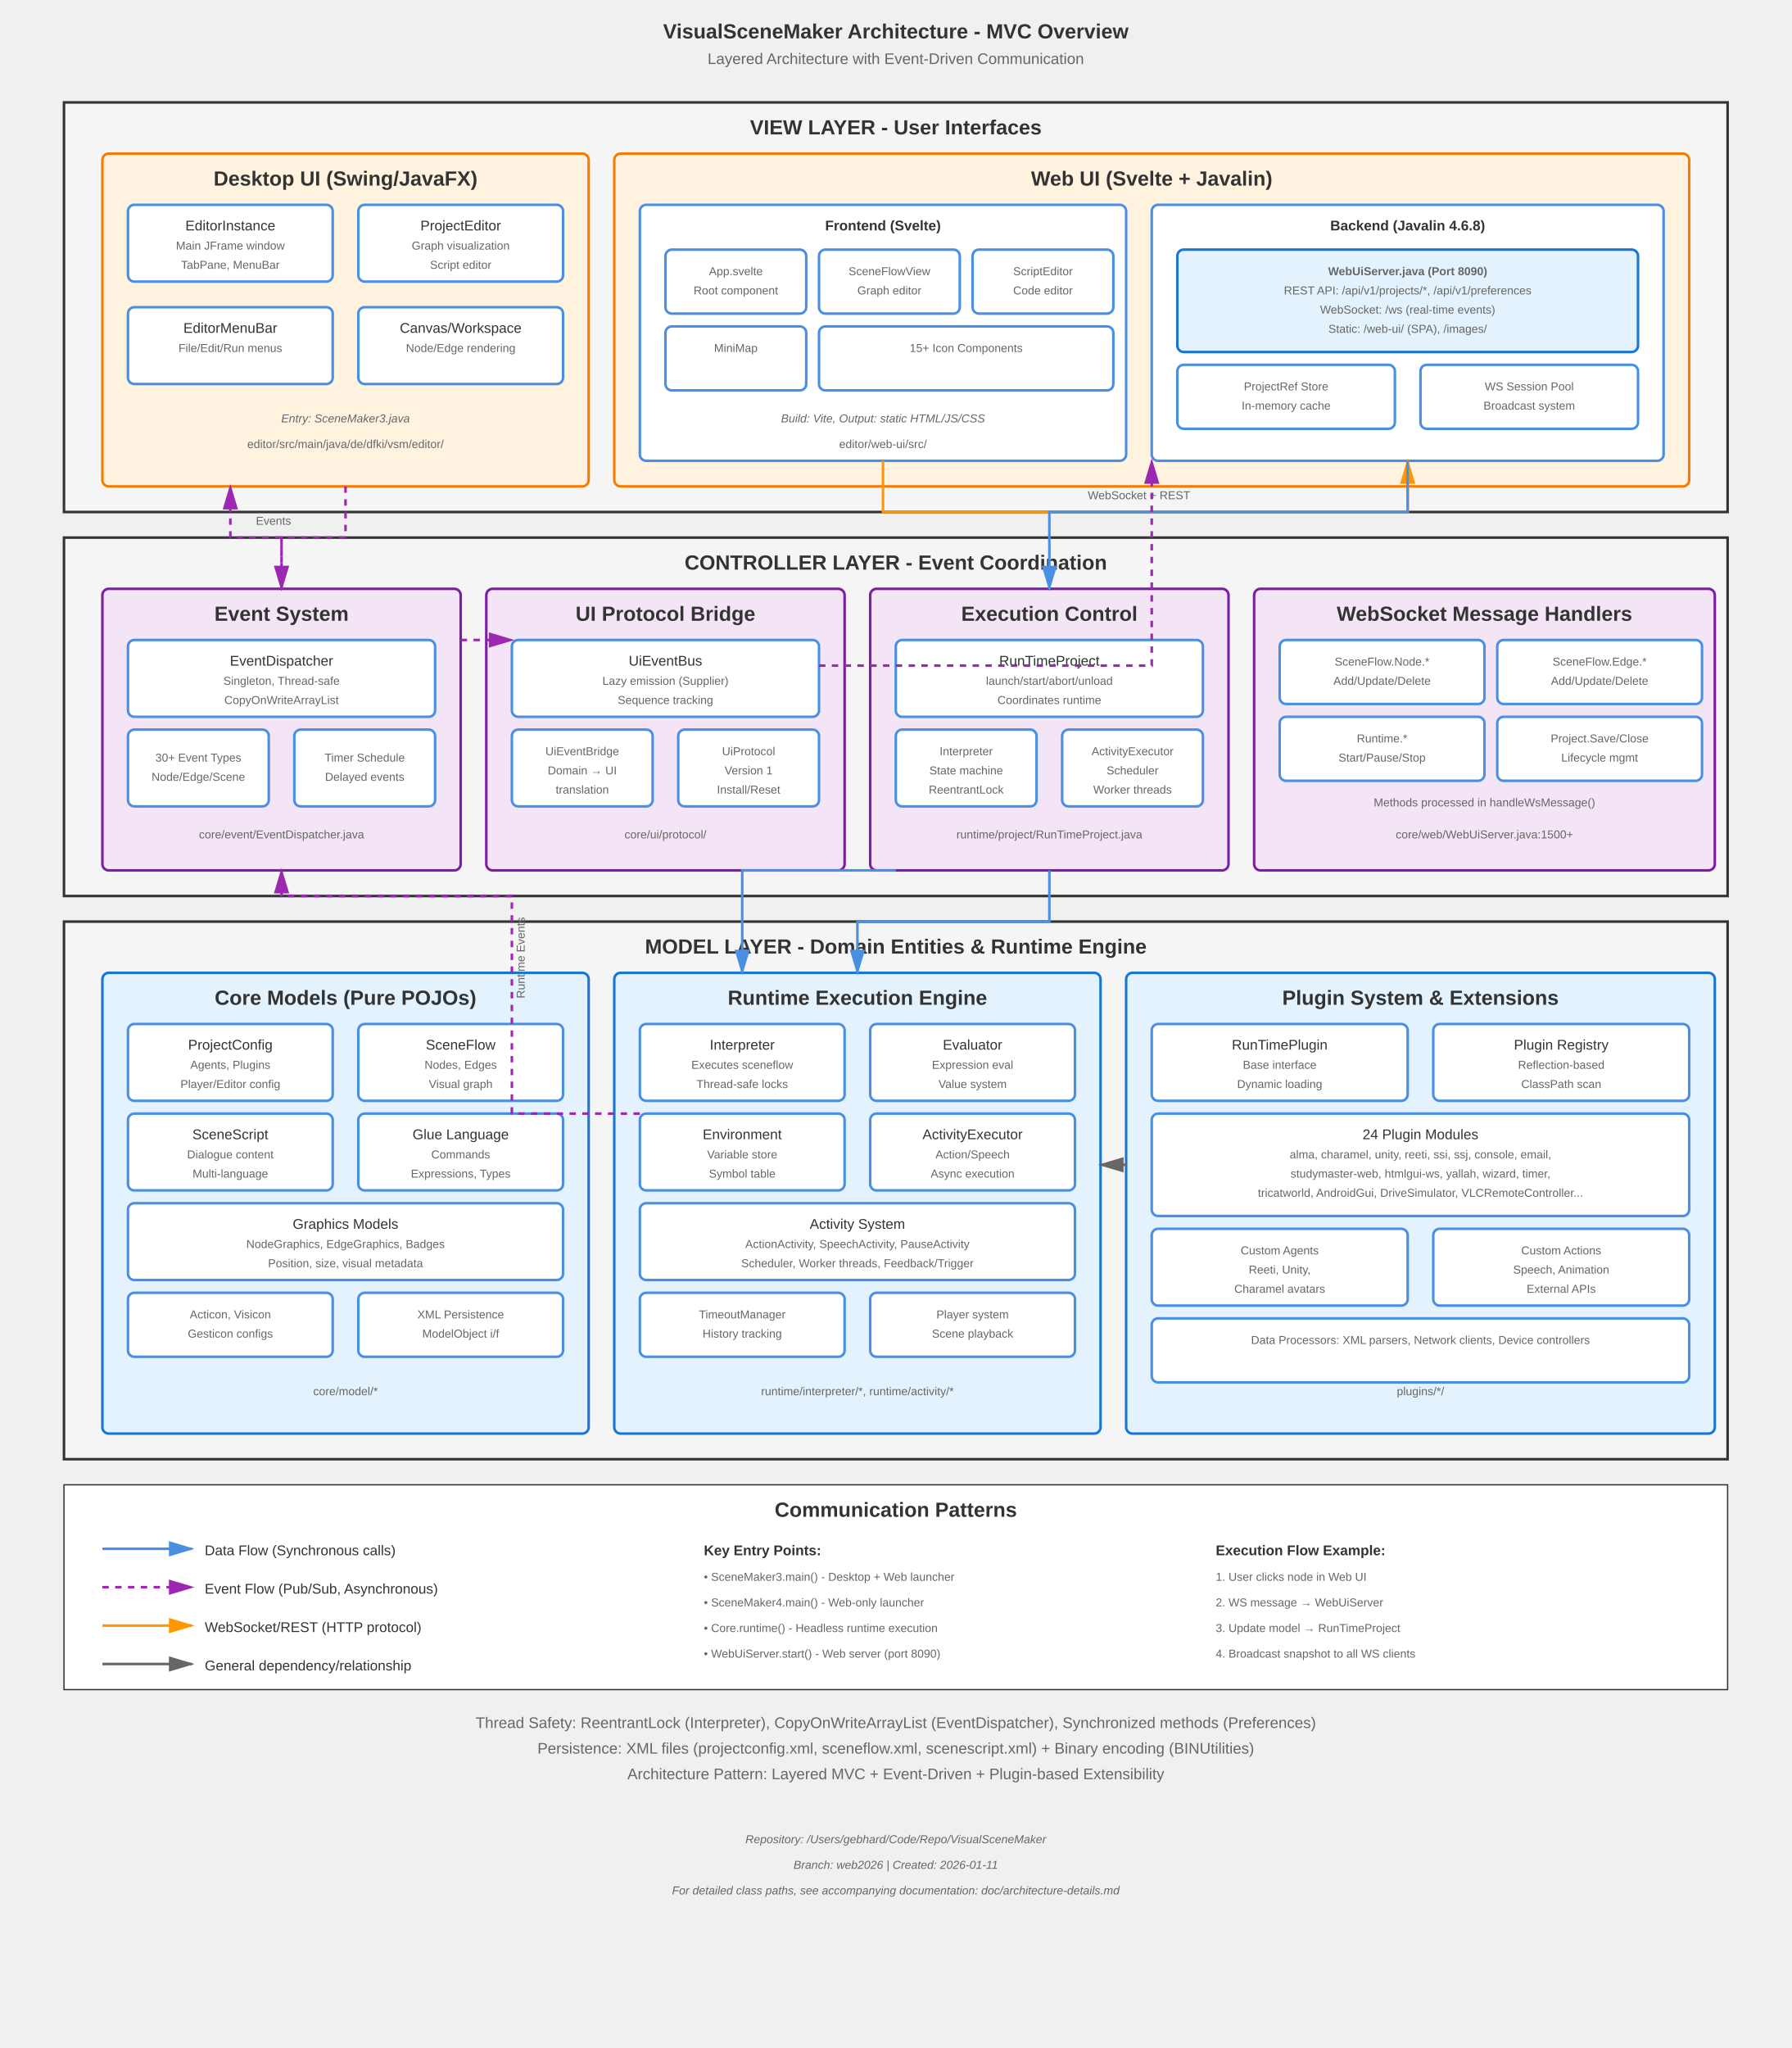
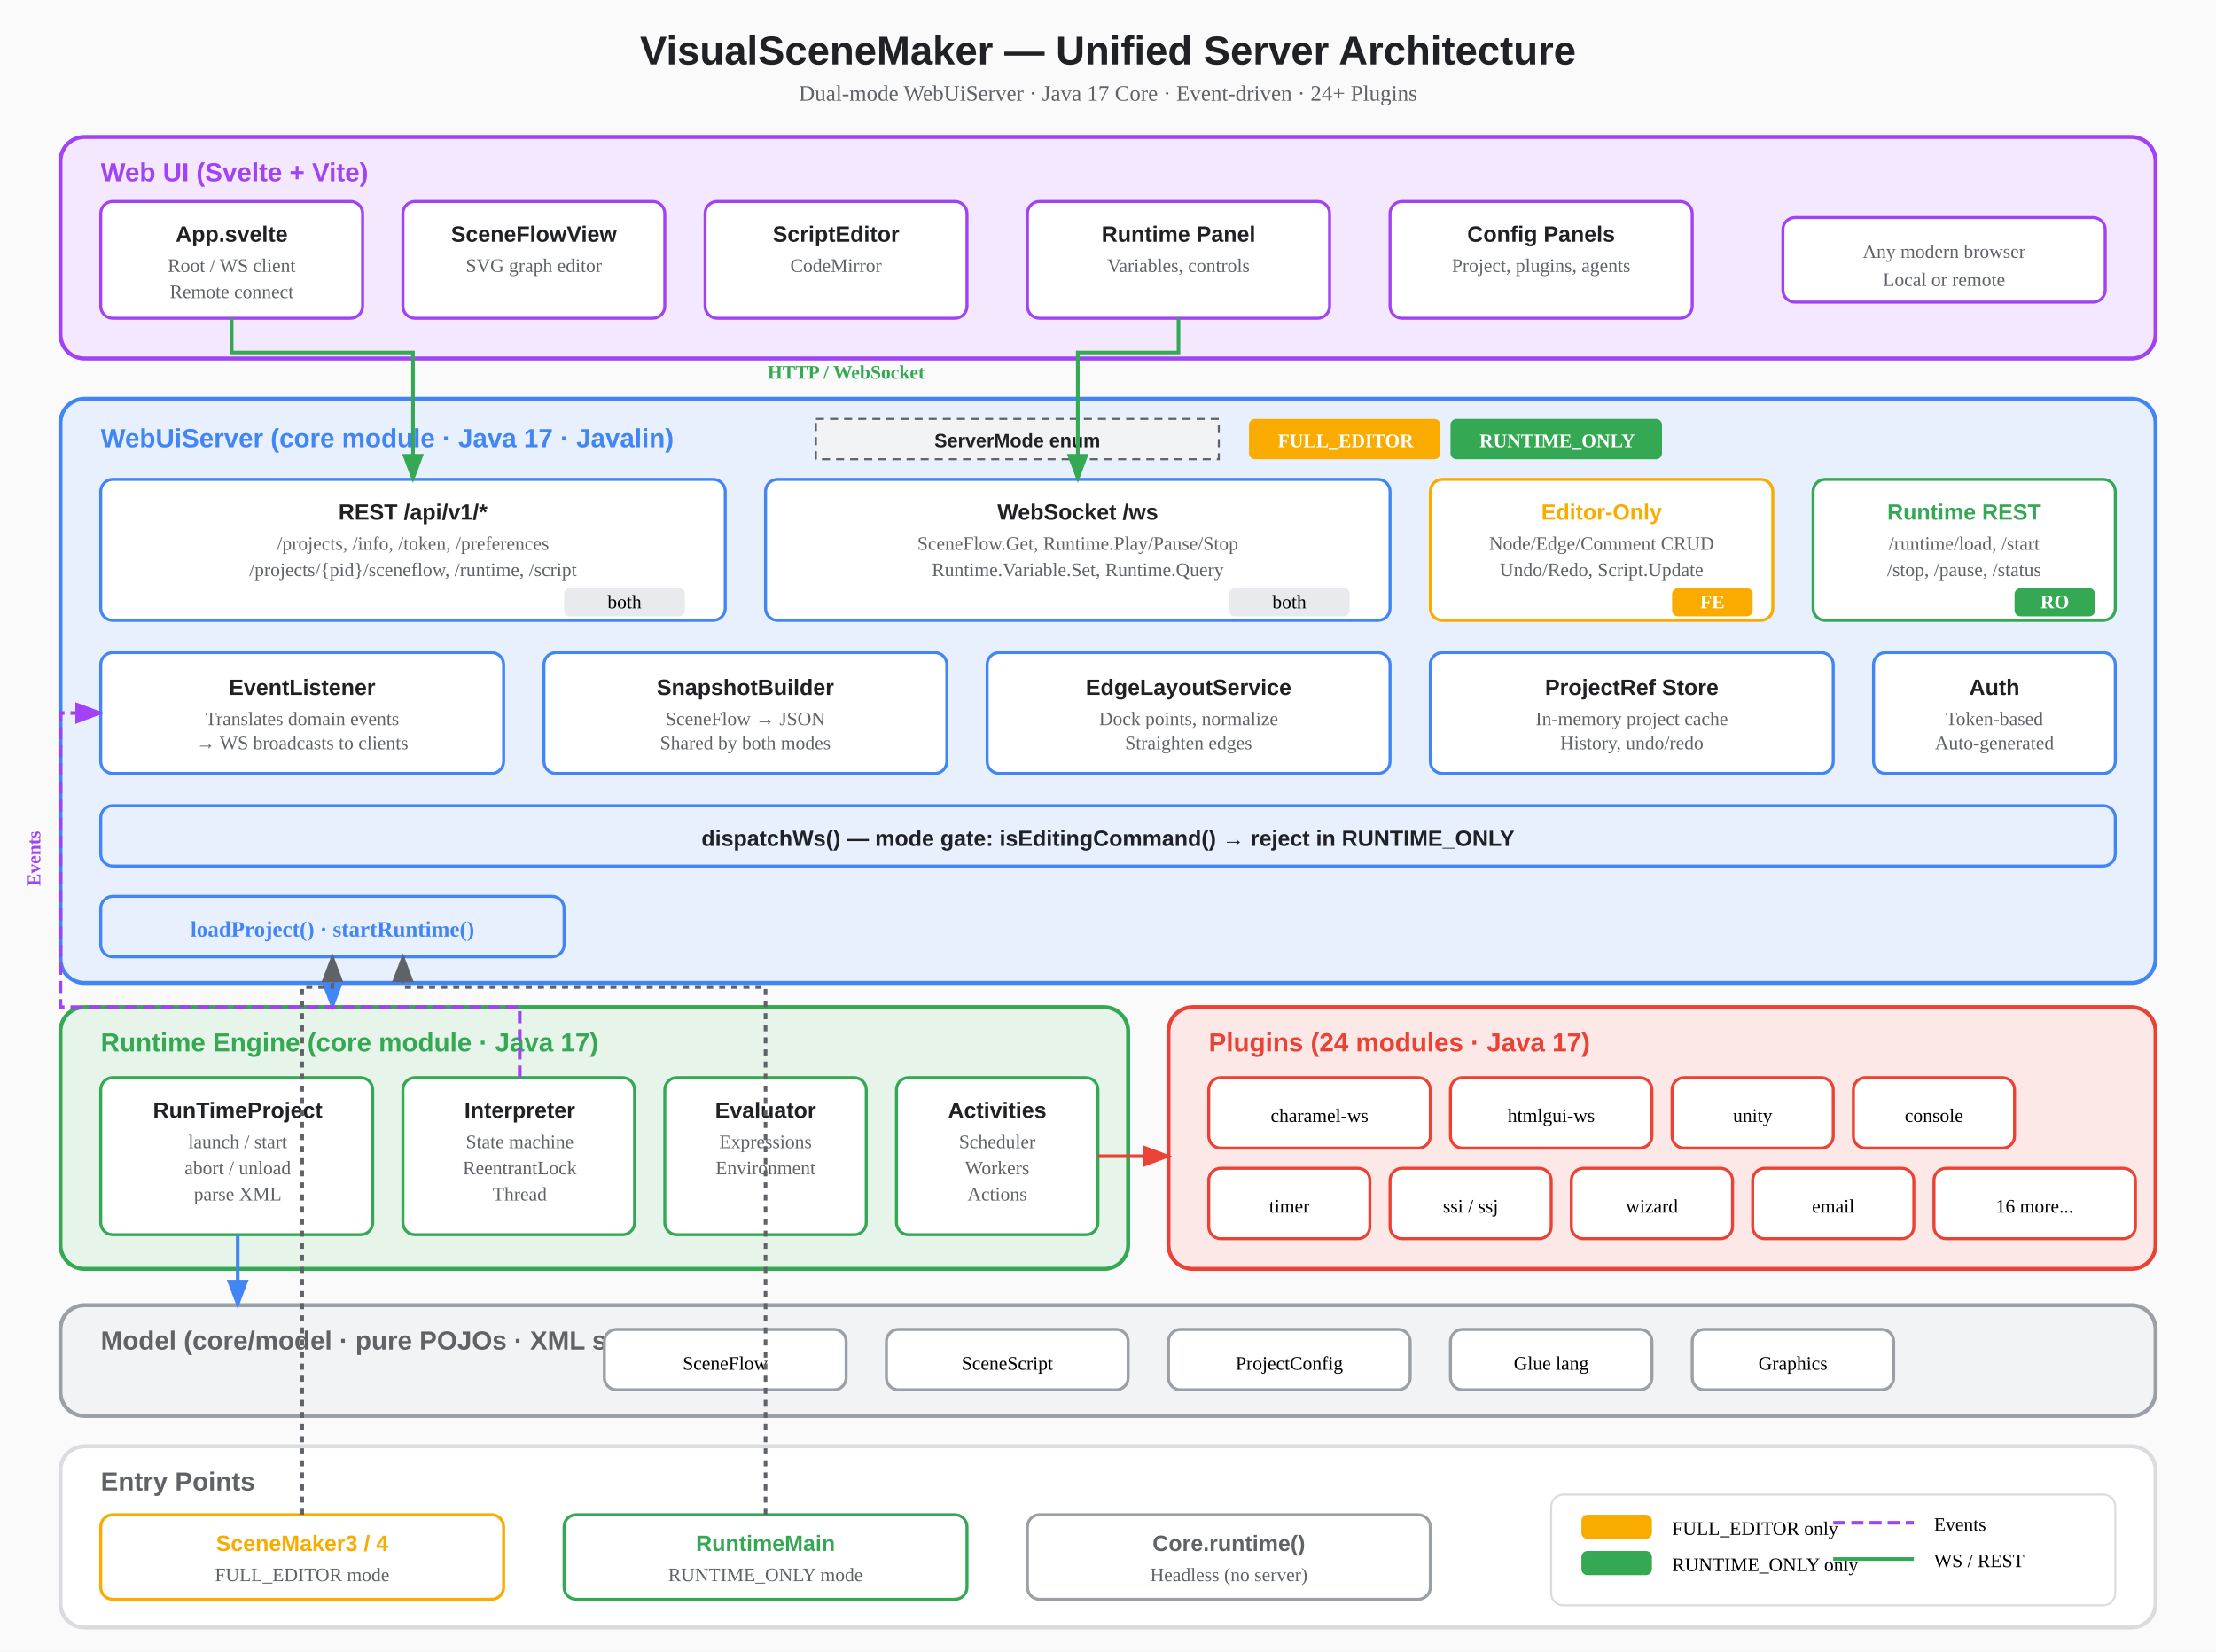
- <svg xmlns="http://www.w3.org/2000/svg" viewBox="0 0 1400 1600" width="1400" height="1600">
+ <svg xmlns="http://www.w3.org/2000/svg" viewBox="0 0 1100 820" width="1100" height="820">
  <defs>
    <style>
-       .layer-bg { fill: #f5f5f5; stroke: #333; stroke-width: 2; }
-       .component { fill: #ffffff; stroke: #4a90e2; stroke-width: 2; rx: 5; }
-       .component-core { fill: #e3f2fd; stroke: #1976d2; stroke-width: 2; rx: 5; }
-       .component-ui { fill: #fff3e0; stroke: #f57c00; stroke-width: 2; rx: 5; }
-       .component-controller { fill: #f3e5f5; stroke: #7b1fa2; stroke-width: 2; rx: 5; }
-       .title { font-family: Arial, sans-serif; font-size: 16px; font-weight: bold; fill: #333; }
-       .subtitle { font-family: Arial, sans-serif; font-size: 12px; fill: #666; }
-       .label { font-family: Arial, sans-serif; font-size: 11px; fill: #333; }
-       .small-label { font-family: Arial, sans-serif; font-size: 9px; fill: #666; }
-       .arrow { stroke: #666; stroke-width: 2; fill: none; marker-end: url(#arrowhead); }
-       .arrow-data { stroke: #4a90e2; stroke-width: 2; fill: none; marker-end: url(#arrowhead-blue); }
-       .arrow-event { stroke: #9c27b0; stroke-width: 2; fill: none; marker-end: url(#arrowhead-purple); stroke-dasharray: 5,5; }
-       .arrow-ws { stroke: #ff9800; stroke-width: 2; fill: none; marker-end: url(#arrowhead-orange); }
-       .legend-box { fill: white; stroke: #333; stroke-width: 1; }
+       .bg        { fill: #fafafa; }
+       .zone      { rx: 12; stroke-width: 2; }
+       .zone-core { fill: #e8f0fe; stroke: #4285f4; }
+       .zone-edit { fill: #fef7e0; stroke: #f9ab00; }
+       .zone-rt   { fill: #e6f4ea; stroke: #34a853; }
+       .zone-plug { fill: #fce8e6; stroke: #ea4335; }
+       .zone-ui   { fill: #f3e8fd; stroke: #a142f4; }
+       .box       { fill: #fff; rx: 6; stroke-width: 1.5; }
+       .box-core  { stroke: #4285f4; }
+       .box-edit  { stroke: #f9ab00; }
+       .box-rt    { stroke: #34a853; }
+       .box-plug  { stroke: #ea4335; }
+       .box-ui    { stroke: #a142f4; }
+       .box-mode  { stroke: #5f6368; stroke-dasharray: 4,3; fill: #f8f9fa; }
+       .title     { font-family: 'Segoe UI', Arial, sans-serif; font-weight: 700; fill: #202124; }
+       .t-lg      { font-size: 20px; }
+       .t-md      { font-size: 13px; }
+       .t-sm      { font-size: 11px; }
+       .t-xs      { font-size: 9.5px; }
+       .muted     { fill: #5f6368; }
+       .accent-b  { fill: #4285f4; }
+       .accent-g  { fill: #34a853; }
+       .accent-o  { fill: #f9ab00; }
+       .accent-r  { fill: #ea4335; }
+       .accent-p  { fill: #a142f4; }
+       .line      { stroke-width: 1.8; fill: none; }
+       .l-data    { stroke: #4285f4; }
+       .l-event   { stroke: #a142f4; stroke-dasharray: 6,3; }
+       .l-ws      { stroke: #34a853; }
+       .l-plug    { stroke: #ea4335; }
+       .l-mode    { stroke: #5f6368; stroke-dasharray: 3,3; }
+       .arr       { stroke: none; }
+       .tag       { rx: 3; }
+       .tag-full  { fill: #f9ab00; }
+       .tag-rt    { fill: #34a853; }
+       .tag-both  { fill: #e8eaed; }
    </style>
-     <marker id="arrowhead" markerWidth="10" markerHeight="10" refX="9" refY="3" orient="auto">
-       <polygon points="0 0, 10 3, 0 6" fill="#666" />
-     </marker>
-     <marker id="arrowhead-blue" markerWidth="10" markerHeight="10" refX="9" refY="3" orient="auto">
-       <polygon points="0 0, 10 3, 0 6" fill="#4a90e2" />
-     </marker>
-     <marker id="arrowhead-purple" markerWidth="10" markerHeight="10" refX="9" refY="3" orient="auto">
-       <polygon points="0 0, 10 3, 0 6" fill="#9c27b0" />
-     </marker>
-     <marker id="arrowhead-orange" markerWidth="10" markerHeight="10" refX="9" refY="3" orient="auto">
-       <polygon points="0 0, 10 3, 0 6" fill="#ff9800" />
+     <marker id="a-b" markerWidth="8" markerHeight="8" refX="7" refY="3" orient="auto">
+       <polygon points="0 0,8 3,0 6" fill="#4285f4" />
+     </marker>
+     <marker id="a-g" markerWidth="8" markerHeight="8" refX="7" refY="3" orient="auto">
+       <polygon points="0 0,8 3,0 6" fill="#34a853" />
+     </marker>
+     <marker id="a-p" markerWidth="8" markerHeight="8" refX="7" refY="3" orient="auto">
+       <polygon points="0 0,8 3,0 6" fill="#a142f4" />
+     </marker>
+     <marker id="a-r" markerWidth="8" markerHeight="8" refX="7" refY="3" orient="auto">
+       <polygon points="0 0,8 3,0 6" fill="#ea4335" />
+     </marker>
+     <marker id="a-gray" markerWidth="8" markerHeight="8" refX="7" refY="3" orient="auto">
+       <polygon points="0 0,8 3,0 6" fill="#5f6368" />
    </marker>
  </defs>
-   <text x="700" y="30" class="title" text-anchor="middle" font-size="24">VisualSceneMaker Architecture - MVC Overview</text>
-   <text x="700" y="50" class="subtitle" text-anchor="middle">Layered Architecture with Event-Driven Communication</text>
-   <rect x="50" y="80" width="1300" height="320" class="layer-bg" />
-   <text x="700" y="105" class="title" text-anchor="middle">VIEW LAYER - User Interfaces</text>
-   <rect x="80" y="120" width="380" height="260" class="component-ui" />
-   <text x="270" y="145" class="title" text-anchor="middle">Desktop UI (Swing/JavaFX)</text>
-   <rect x="100" y="160" width="160" height="60" class="component" />
-   <text x="180" y="180" class="label" text-anchor="middle">EditorInstance</text>
-   <text x="180" y="195" class="small-label" text-anchor="middle">Main JFrame window</text>
-   <text x="180" y="210" class="small-label" text-anchor="middle">TabPane, MenuBar</text>
-   <rect x="280" y="160" width="160" height="60" class="component" />
-   <text x="360" y="180" class="label" text-anchor="middle">ProjectEditor</text>
-   <text x="360" y="195" class="small-label" text-anchor="middle">Graph visualization</text>
-   <text x="360" y="210" class="small-label" text-anchor="middle">Script editor</text>
-   <rect x="100" y="240" width="160" height="60" class="component" />
-   <text x="180" y="260" class="label" text-anchor="middle">EditorMenuBar</text>
-   <text x="180" y="275" class="small-label" text-anchor="middle">File/Edit/Run menus</text>
-   <rect x="280" y="240" width="160" height="60" class="component" />
-   <text x="360" y="260" class="label" text-anchor="middle">Canvas/Workspace</text>
-   <text x="360" y="275" class="small-label" text-anchor="middle">Node/Edge rendering</text>
-   <text x="270" y="330" class="small-label" text-anchor="middle" font-style="italic">Entry: SceneMaker3.java</text>
-   <text x="270" y="350" class="small-label" text-anchor="middle">editor/src/main/java/de/dfki/vsm/editor/</text>
-   <rect x="480" y="120" width="840" height="260" class="component-ui" />
-   <text x="900" y="145" class="title" text-anchor="middle">Web UI (Svelte + Javalin)</text>
-   <rect x="500" y="160" width="380" height="200" class="component" />
-   <text x="690" y="180" class="label" text-anchor="middle" font-weight="bold">Frontend (Svelte)</text>
-   <rect x="520" y="195" width="110" height="50" class="component" />
-   <text x="575" y="215" class="small-label" text-anchor="middle">App.svelte</text>
-   <text x="575" y="230" class="small-label" text-anchor="middle">Root component</text>
-   <rect x="640" y="195" width="110" height="50" class="component" />
-   <text x="695" y="215" class="small-label" text-anchor="middle">SceneFlowView</text>
-   <text x="695" y="230" class="small-label" text-anchor="middle">Graph editor</text>
-   <rect x="760" y="195" width="110" height="50" class="component" />
-   <text x="815" y="215" class="small-label" text-anchor="middle">ScriptEditor</text>
-   <text x="815" y="230" class="small-label" text-anchor="middle">Code editor</text>
-   <rect x="520" y="255" width="110" height="50" class="component" />
-   <text x="575" y="275" class="small-label" text-anchor="middle">MiniMap</text>
-   <rect x="640" y="255" width="230" height="50" class="component" />
-   <text x="755" y="275" class="small-label" text-anchor="middle">15+ Icon Components</text>
-   <text x="690" y="330" class="small-label" text-anchor="middle" font-style="italic">Build: Vite, Output: static HTML/JS/CSS</text>
-   <text x="690" y="350" class="small-label" text-anchor="middle">editor/web-ui/src/</text>
-   <rect x="900" y="160" width="400" height="200" class="component" />
-   <text x="1100" y="180" class="label" text-anchor="middle" font-weight="bold">Backend (Javalin 4.6.8)</text>
-   <rect x="920" y="195" width="360" height="80" class="component-core" />
-   <text x="1100" y="215" class="small-label" text-anchor="middle" font-weight="bold">WebUiServer.java (Port 8090)</text>
-   <text x="1100" y="230" class="small-label" text-anchor="middle">REST API: /api/v1/projects/*, /api/v1/preferences</text>
-   <text x="1100" y="245" class="small-label" text-anchor="middle">WebSocket: /ws (real-time events)</text>
-   <text x="1100" y="260" class="small-label" text-anchor="middle">Static: /web-ui/ (SPA), /images/</text>
-   <rect x="920" y="285" width="170" height="50" class="component" />
-   <text x="1005" y="305" class="small-label" text-anchor="middle">ProjectRef Store</text>
-   <text x="1005" y="320" class="small-label" text-anchor="middle">In-memory cache</text>
-   <rect x="1110" y="285" width="170" height="50" class="component" />
-   <text x="1195" y="305" class="small-label" text-anchor="middle">WS Session Pool</text>
-   <text x="1195" y="320" class="small-label" text-anchor="middle">Broadcast system</text>
-   <rect x="50" y="420" width="1300" height="280" class="layer-bg" />
-   <text x="700" y="445" class="title" text-anchor="middle">CONTROLLER LAYER - Event Coordination</text>
-   <rect x="80" y="460" width="280" height="220" class="component-controller" />
-   <text x="220" y="485" class="title" text-anchor="middle">Event System</text>
-   <rect x="100" y="500" width="240" height="60" class="component" />
-   <text x="220" y="520" class="label" text-anchor="middle">EventDispatcher</text>
-   <text x="220" y="535" class="small-label" text-anchor="middle">Singleton, Thread-safe</text>
-   <text x="220" y="550" class="small-label" text-anchor="middle">CopyOnWriteArrayList</text>
-   <rect x="100" y="570" width="110" height="60" class="component" />
-   <text x="155" y="595" class="small-label" text-anchor="middle">30+ Event Types</text>
-   <text x="155" y="610" class="small-label" text-anchor="middle">Node/Edge/Scene</text>
-   <rect x="230" y="570" width="110" height="60" class="component" />
-   <text x="285" y="595" class="small-label" text-anchor="middle">Timer Schedule</text>
-   <text x="285" y="610" class="small-label" text-anchor="middle">Delayed events</text>
-   <text x="220" y="655" class="small-label" text-anchor="middle">core/event/EventDispatcher.java</text>
-   <rect x="380" y="460" width="280" height="220" class="component-controller" />
-   <text x="520" y="485" class="title" text-anchor="middle">UI Protocol Bridge</text>
-   <rect x="400" y="500" width="240" height="60" class="component" />
-   <text x="520" y="520" class="label" text-anchor="middle">UiEventBus</text>
-   <text x="520" y="535" class="small-label" text-anchor="middle">Lazy emission (Supplier)</text>
-   <text x="520" y="550" class="small-label" text-anchor="middle">Sequence tracking</text>
-   <rect x="400" y="570" width="110" height="60" class="component" />
-   <text x="455" y="590" class="small-label" text-anchor="middle">UiEventBridge</text>
-   <text x="455" y="605" class="small-label" text-anchor="middle">Domain → UI</text>
-   <text x="455" y="620" class="small-label" text-anchor="middle">translation</text>
-   <rect x="530" y="570" width="110" height="60" class="component" />
-   <text x="585" y="590" class="small-label" text-anchor="middle">UiProtocol</text>
-   <text x="585" y="605" class="small-label" text-anchor="middle">Version 1</text>
-   <text x="585" y="620" class="small-label" text-anchor="middle">Install/Reset</text>
-   <text x="520" y="655" class="small-label" text-anchor="middle">core/ui/protocol/</text>
-   <rect x="680" y="460" width="280" height="220" class="component-controller" />
-   <text x="820" y="485" class="title" text-anchor="middle">Execution Control</text>
-   <rect x="700" y="500" width="240" height="60" class="component" />
-   <text x="820" y="520" class="label" text-anchor="middle">RunTimeProject</text>
-   <text x="820" y="535" class="small-label" text-anchor="middle">launch/start/abort/unload</text>
-   <text x="820" y="550" class="small-label" text-anchor="middle">Coordinates runtime</text>
-   <rect x="700" y="570" width="110" height="60" class="component" />
-   <text x="755" y="590" class="small-label" text-anchor="middle">Interpreter</text>
-   <text x="755" y="605" class="small-label" text-anchor="middle">State machine</text>
-   <text x="755" y="620" class="small-label" text-anchor="middle">ReentrantLock</text>
-   <rect x="830" y="570" width="110" height="60" class="component" />
-   <text x="885" y="590" class="small-label" text-anchor="middle">ActivityExecutor</text>
-   <text x="885" y="605" class="small-label" text-anchor="middle">Scheduler</text>
-   <text x="885" y="620" class="small-label" text-anchor="middle">Worker threads</text>
-   <text x="820" y="655" class="small-label" text-anchor="middle">runtime/project/RunTimeProject.java</text>
-   <rect x="980" y="460" width="360" height="220" class="component-controller" />
-   <text x="1160" y="485" class="title" text-anchor="middle">WebSocket Message Handlers</text>
-   <rect x="1000" y="500" width="160" height="50" class="component" />
-   <text x="1080" y="520" class="small-label" text-anchor="middle">SceneFlow.Node.*</text>
-   <text x="1080" y="535" class="small-label" text-anchor="middle">Add/Update/Delete</text>
-   <rect x="1170" y="500" width="160" height="50" class="component" />
-   <text x="1250" y="520" class="small-label" text-anchor="middle">SceneFlow.Edge.*</text>
-   <text x="1250" y="535" class="small-label" text-anchor="middle">Add/Update/Delete</text>
-   <rect x="1000" y="560" width="160" height="50" class="component" />
-   <text x="1080" y="580" class="small-label" text-anchor="middle">Runtime.*</text>
-   <text x="1080" y="595" class="small-label" text-anchor="middle">Start/Pause/Stop</text>
-   <rect x="1170" y="560" width="160" height="50" class="component" />
-   <text x="1250" y="580" class="small-label" text-anchor="middle">Project.Save/Close</text>
-   <text x="1250" y="595" class="small-label" text-anchor="middle">Lifecycle mgmt</text>
-   <text x="1160" y="630" class="small-label" text-anchor="middle">Methods processed in handleWsMessage()</text>
-   <text x="1160" y="655" class="small-label" text-anchor="middle">core/web/WebUiServer.java:1500+</text>
-   <rect x="50" y="720" width="1300" height="420" class="layer-bg" />
-   <text x="700" y="745" class="title" text-anchor="middle">MODEL LAYER - Domain Entities &amp; Runtime Engine</text>
-   <rect x="80" y="760" width="380" height="360" class="component-core" />
-   <text x="270" y="785" class="title" text-anchor="middle">Core Models (Pure POJOs)</text>
-   <rect x="100" y="800" width="160" height="60" class="component" />
-   <text x="180" y="820" class="label" text-anchor="middle">ProjectConfig</text>
-   <text x="180" y="835" class="small-label" text-anchor="middle">Agents, Plugins</text>
-   <text x="180" y="850" class="small-label" text-anchor="middle">Player/Editor config</text>
-   <rect x="280" y="800" width="160" height="60" class="component" />
-   <text x="360" y="820" class="label" text-anchor="middle">SceneFlow</text>
-   <text x="360" y="835" class="small-label" text-anchor="middle">Nodes, Edges</text>
-   <text x="360" y="850" class="small-label" text-anchor="middle">Visual graph</text>
-   <rect x="100" y="870" width="160" height="60" class="component" />
-   <text x="180" y="890" class="label" text-anchor="middle">SceneScript</text>
-   <text x="180" y="905" class="small-label" text-anchor="middle">Dialogue content</text>
-   <text x="180" y="920" class="small-label" text-anchor="middle">Multi-language</text>
-   <rect x="280" y="870" width="160" height="60" class="component" />
-   <text x="360" y="890" class="label" text-anchor="middle">Glue Language</text>
-   <text x="360" y="905" class="small-label" text-anchor="middle">Commands</text>
-   <text x="360" y="920" class="small-label" text-anchor="middle">Expressions, Types</text>
-   <rect x="100" y="940" width="340" height="60" class="component" />
-   <text x="270" y="960" class="label" text-anchor="middle">Graphics Models</text>
-   <text x="270" y="975" class="small-label" text-anchor="middle">NodeGraphics, EdgeGraphics, Badges</text>
-   <text x="270" y="990" class="small-label" text-anchor="middle">Position, size, visual metadata</text>
-   <rect x="100" y="1010" width="160" height="50" class="component" />
-   <text x="180" y="1030" class="small-label" text-anchor="middle">Acticon, Visicon</text>
-   <text x="180" y="1045" class="small-label" text-anchor="middle">Gesticon configs</text>
-   <rect x="280" y="1010" width="160" height="50" class="component" />
-   <text x="360" y="1030" class="small-label" text-anchor="middle">XML Persistence</text>
-   <text x="360" y="1045" class="small-label" text-anchor="middle">ModelObject i/f</text>
-   <text x="270" y="1090" class="small-label" text-anchor="middle">core/model/*</text>
-   <rect x="480" y="760" width="380" height="360" class="component-core" />
-   <text x="670" y="785" class="title" text-anchor="middle">Runtime Execution Engine</text>
-   <rect x="500" y="800" width="160" height="60" class="component" />
-   <text x="580" y="820" class="label" text-anchor="middle">Interpreter</text>
-   <text x="580" y="835" class="small-label" text-anchor="middle">Executes sceneflow</text>
-   <text x="580" y="850" class="small-label" text-anchor="middle">Thread-safe locks</text>
-   <rect x="680" y="800" width="160" height="60" class="component" />
-   <text x="760" y="820" class="label" text-anchor="middle">Evaluator</text>
-   <text x="760" y="835" class="small-label" text-anchor="middle">Expression eval</text>
-   <text x="760" y="850" class="small-label" text-anchor="middle">Value system</text>
-   <rect x="500" y="870" width="160" height="60" class="component" />
-   <text x="580" y="890" class="label" text-anchor="middle">Environment</text>
-   <text x="580" y="905" class="small-label" text-anchor="middle">Variable store</text>
-   <text x="580" y="920" class="small-label" text-anchor="middle">Symbol table</text>
-   <rect x="680" y="870" width="160" height="60" class="component" />
-   <text x="760" y="890" class="label" text-anchor="middle">ActivityExecutor</text>
-   <text x="760" y="905" class="small-label" text-anchor="middle">Action/Speech</text>
-   <text x="760" y="920" class="small-label" text-anchor="middle">Async execution</text>
-   <rect x="500" y="940" width="340" height="60" class="component" />
-   <text x="670" y="960" class="label" text-anchor="middle">Activity System</text>
-   <text x="670" y="975" class="small-label" text-anchor="middle">ActionActivity, SpeechActivity, PauseActivity</text>
-   <text x="670" y="990" class="small-label" text-anchor="middle">Scheduler, Worker threads, Feedback/Trigger</text>
-   <rect x="500" y="1010" width="160" height="50" class="component" />
-   <text x="580" y="1030" class="small-label" text-anchor="middle">TimeoutManager</text>
-   <text x="580" y="1045" class="small-label" text-anchor="middle">History tracking</text>
-   <rect x="680" y="1010" width="160" height="50" class="component" />
-   <text x="760" y="1030" class="small-label" text-anchor="middle">Player system</text>
-   <text x="760" y="1045" class="small-label" text-anchor="middle">Scene playback</text>
-   <text x="670" y="1090" class="small-label" text-anchor="middle">runtime/interpreter/*, runtime/activity/*</text>
-   <rect x="880" y="760" width="460" height="360" class="component-core" />
-   <text x="1110" y="785" class="title" text-anchor="middle">Plugin System &amp; Extensions</text>
-   <rect x="900" y="800" width="200" height="60" class="component" />
-   <text x="1000" y="820" class="label" text-anchor="middle">RunTimePlugin</text>
-   <text x="1000" y="835" class="small-label" text-anchor="middle">Base interface</text>
-   <text x="1000" y="850" class="small-label" text-anchor="middle">Dynamic loading</text>
-   <rect x="1120" y="800" width="200" height="60" class="component" />
-   <text x="1220" y="820" class="label" text-anchor="middle">Plugin Registry</text>
-   <text x="1220" y="835" class="small-label" text-anchor="middle">Reflection-based</text>
-   <text x="1220" y="850" class="small-label" text-anchor="middle">ClassPath scan</text>
-   <rect x="900" y="870" width="420" height="80" class="component" />
-   <text x="1110" y="890" class="label" text-anchor="middle">24 Plugin Modules</text>
-   <text x="1110" y="905" class="small-label" text-anchor="middle">alma, charamel, unity, reeti, ssi, ssj, console, email,</text>
-   <text x="1110" y="920" class="small-label" text-anchor="middle">studymaster-web, htmlgui-ws, yallah, wizard, timer,</text>
-   <text x="1110" y="935" class="small-label" text-anchor="middle">tricatworld, AndroidGui, DriveSimulator, VLCRemoteController...</text>
-   <rect x="900" y="960" width="200" height="60" class="component" />
-   <text x="1000" y="980" class="small-label" text-anchor="middle">Custom Agents</text>
-   <text x="1000" y="995" class="small-label" text-anchor="middle">Reeti, Unity,</text>
-   <text x="1000" y="1010" class="small-label" text-anchor="middle">Charamel avatars</text>
-   <rect x="1120" y="960" width="200" height="60" class="component" />
-   <text x="1220" y="980" class="small-label" text-anchor="middle">Custom Actions</text>
-   <text x="1220" y="995" class="small-label" text-anchor="middle">Speech, Animation</text>
-   <text x="1220" y="1010" class="small-label" text-anchor="middle">External APIs</text>
-   <rect x="900" y="1030" width="420" height="50" class="component" />
-   <text x="1110" y="1050" class="small-label" text-anchor="middle">Data Processors: XML parsers, Network clients, Device controllers</text>
-   <text x="1110" y="1090" class="small-label" text-anchor="middle">plugins/*/</text>
-   <path d="M 270 380 L 270 420 L 220 420 L 220 460" class="arrow-event" />
-   <text x="200" y="410" class="small-label" fill="#9c27b0">Events</text>
-   <path d="M 690 360 L 690 400 L 1100 400 L 1100 360" class="arrow-ws" />
-   <text x="850" y="390" class="small-label" fill="#ff9800">WebSocket + REST</text>
-   <path d="M 1100 360 L 1100 400 L 820 400 L 820 460" class="arrow-data" />
-   <path d="M 360 500 L 400 500" class="arrow-event" />
-   <path d="M 640 520 L 900 520 L 900 360" class="arrow-event" />
-   <path d="M 820 680 L 820 720 L 670 720 L 670 760" class="arrow-data" />
-   <path d="M 700 680 L 580 680 L 580 760" class="arrow-data" />
-   <path d="M 220 460 L 220 420 L 180 420 L 180 380" class="arrow-event" />
-   <path d="M 500 870 L 400 870 L 400 700 L 220 700 L 220 680" class="arrow-event" />
-   <text x="410" y="780" class="small-label" fill="#9c27b0" transform="rotate(-90 410 780)">Runtime Events</text>
-   <path d="M 880 910 L 860 910" class="arrow" />
-   <rect x="50" y="1160" width="1300" height="160" class="legend-box" />
-   <text x="700" y="1185" class="title" text-anchor="middle">Communication Patterns</text>
-   <line x1="80" y1="1210" x2="150" y2="1210" class="arrow-data" />
-   <text x="160" y="1215" class="label">Data Flow (Synchronous calls)</text>
-   <line x1="80" y1="1240" x2="150" y2="1240" class="arrow-event" />
-   <text x="160" y="1245" class="label">Event Flow (Pub/Sub, Asynchronous)</text>
-   <line x1="80" y1="1270" x2="150" y2="1270" class="arrow-ws" />
-   <text x="160" y="1275" class="label">WebSocket/REST (HTTP protocol)</text>
-   <line x1="80" y1="1300" x2="150" y2="1300" class="arrow" />
-   <text x="160" y="1305" class="label">General dependency/relationship</text>
-   <text x="550" y="1215" class="label" font-weight="bold">Key Entry Points:</text>
-   <text x="550" y="1235" class="small-label">• SceneMaker3.main() - Desktop + Web launcher</text>
-   <text x="550" y="1255" class="small-label">• SceneMaker4.main() - Web-only launcher</text>
-   <text x="550" y="1275" class="small-label">• Core.runtime() - Headless runtime execution</text>
-   <text x="550" y="1295" class="small-label">• WebUiServer.start() - Web server (port 8090)</text>
-   <text x="950" y="1215" class="label" font-weight="bold">Execution Flow Example:</text>
-   <text x="950" y="1235" class="small-label">1. User clicks node in Web UI</text>
-   <text x="950" y="1255" class="small-label">2. WS message → WebUiServer</text>
-   <text x="950" y="1275" class="small-label">3. Update model → RunTimeProject</text>
-   <text x="950" y="1295" class="small-label">4. Broadcast snapshot to all WS clients</text>
-   <text x="700" y="1350" class="subtitle" text-anchor="middle">Thread Safety: ReentrantLock (Interpreter), CopyOnWriteArrayList (EventDispatcher), Synchronized methods (Preferences)</text>
-   <text x="700" y="1370" class="subtitle" text-anchor="middle">Persistence: XML files (projectconfig.xml, sceneflow.xml, scenescript.xml) + Binary encoding (BINUtilities)</text>
-   <text x="700" y="1390" class="subtitle" text-anchor="middle">Architecture Pattern: Layered MVC + Event-Driven + Plugin-based Extensibility</text>
-   <text x="700" y="1440" class="small-label" text-anchor="middle" font-style="italic">Repository: /Users/gebhard/Code/Repo/VisualSceneMaker</text>
-   <text x="700" y="1460" class="small-label" text-anchor="middle" font-style="italic">Branch: web2026 | Created: 2026-01-11</text>
-   <text x="700" y="1480" class="small-label" text-anchor="middle" font-style="italic">For detailed class paths, see accompanying documentation: doc/architecture-details.md</text>
+   <rect width="1100" height="820" class="bg" />
+   <text x="550" y="32" text-anchor="middle" class="title t-lg">VisualSceneMaker — Unified Server Architecture</text>
+   <text x="550" y="50" text-anchor="middle" class="t-sm muted">Dual-mode WebUiServer · Java 17 Core · Event-driven · 24+ Plugins</text>
+   <rect x="30" y="68" width="1040" height="110" class="zone zone-ui" />
+   <text x="50" y="90" class="title t-md accent-p">Web UI  (Svelte + Vite)</text>
+   <rect x="50" y="100" width="130" height="58" class="box box-ui" />
+   <text x="115" y="120" text-anchor="middle" class="title t-sm">App.svelte</text>
+   <text x="115" y="135" text-anchor="middle" class="t-xs muted">Root / WS client</text>
+   <text x="115" y="148" text-anchor="middle" class="t-xs muted">Remote connect</text>
+   <rect x="200" y="100" width="130" height="58" class="box box-ui" />
+   <text x="265" y="120" text-anchor="middle" class="title t-sm">SceneFlowView</text>
+   <text x="265" y="135" text-anchor="middle" class="t-xs muted">SVG graph editor</text>
+   <rect x="350" y="100" width="130" height="58" class="box box-ui" />
+   <text x="415" y="120" text-anchor="middle" class="title t-sm">ScriptEditor</text>
+   <text x="415" y="135" text-anchor="middle" class="t-xs muted">CodeMirror</text>
+   <rect x="510" y="100" width="150" height="58" class="box box-ui" />
+   <text x="585" y="120" text-anchor="middle" class="title t-sm">Runtime Panel</text>
+   <text x="585" y="135" text-anchor="middle" class="t-xs muted">Variables, controls</text>
+   <rect x="690" y="100" width="150" height="58" class="box box-ui" />
+   <text x="765" y="120" text-anchor="middle" class="title t-sm">Config Panels</text>
+   <text x="765" y="135" text-anchor="middle" class="t-xs muted">Project, plugins, agents</text>
+   <rect x="885" y="108" width="160" height="42" class="box box-ui" />
+   <text x="965" y="128" text-anchor="middle" class="t-xs muted">Any modern browser</text>
+   <text x="965" y="142" text-anchor="middle" class="t-xs muted">Local or remote</text>
+   <rect x="30" y="198" width="1040" height="290" class="zone zone-core" />
+   <text x="50" y="222" class="title t-md accent-b">WebUiServer  (core module · Java 17 · Javalin)</text>
+   <rect x="405" y="208" width="200" height="20" class="box-mode" style="fill:#f1f3f4" />
+   <text x="505" y="222" text-anchor="middle" class="title t-xs">ServerMode  enum</text>
+   <rect x="620" y="208" width="95" height="20" class="tag tag-full" rx="3" />
+   <text x="668" y="222" text-anchor="middle" class="t-xs" style="fill:#fff;font-weight:600">FULL_EDITOR</text>
+   <rect x="720" y="208" width="105" height="20" class="tag tag-rt" rx="3" />
+   <text x="773" y="222" text-anchor="middle" class="t-xs" style="fill:#fff;font-weight:600">RUNTIME_ONLY</text>
+   <rect x="50" y="238" width="310" height="70" class="box box-core" />
+   <text x="205" y="258" text-anchor="middle" class="title t-sm">REST  /api/v1/*</text>
+   <text x="205" y="273" text-anchor="middle" class="t-xs muted">/projects, /info, /token, /preferences</text>
+   <text x="205" y="286" text-anchor="middle" class="t-xs muted">/projects/{pid}/sceneflow, /runtime, /script</text>
+   <rect x="280" y="292" width="60" height="14" class="tag tag-both" rx="2" />
+   <text x="310" y="302" text-anchor="middle" class="t-xs">both</text>
+   <rect x="380" y="238" width="310" height="70" class="box box-core" />
+   <text x="535" y="258" text-anchor="middle" class="title t-sm">WebSocket  /ws</text>
+   <text x="535" y="273" text-anchor="middle" class="t-xs muted">SceneFlow.Get, Runtime.Play/Pause/Stop</text>
+   <text x="535" y="286" text-anchor="middle" class="t-xs muted">Runtime.Variable.Set, Runtime.Query</text>
+   <rect x="610" y="292" width="60" height="14" class="tag tag-both" rx="2" />
+   <text x="640" y="302" text-anchor="middle" class="t-xs">both</text>
+   <rect x="710" y="238" width="170" height="70" class="box box-edit" />
+   <text x="795" y="258" text-anchor="middle" class="title t-sm accent-o">Editor-Only</text>
+   <text x="795" y="273" text-anchor="middle" class="t-xs muted">Node/Edge/Comment CRUD</text>
+   <text x="795" y="286" text-anchor="middle" class="t-xs muted">Undo/Redo, Script.Update</text>
+   <rect x="830" y="292" width="40" height="14" class="tag tag-full" rx="2" />
+   <text x="850" y="302" text-anchor="middle" class="t-xs" style="fill:#fff;font-weight:600">FE</text>
+   <rect x="900" y="238" width="150" height="70" class="box box-rt" />
+   <text x="975" y="258" text-anchor="middle" class="title t-sm accent-g">Runtime REST</text>
+   <text x="975" y="273" text-anchor="middle" class="t-xs muted">/runtime/load, /start</text>
+   <text x="975" y="286" text-anchor="middle" class="t-xs muted">/stop, /pause, /status</text>
+   <rect x="1000" y="292" width="40" height="14" class="tag tag-rt" rx="2" />
+   <text x="1020" y="302" text-anchor="middle" class="t-xs" style="fill:#fff;font-weight:600">RO</text>
+   <rect x="50" y="324" width="200" height="60" class="box box-core" />
+   <text x="150" y="345" text-anchor="middle" class="title t-sm">EventListener</text>
+   <text x="150" y="360" text-anchor="middle" class="t-xs muted">Translates domain events</text>
+   <text x="150" y="372" text-anchor="middle" class="t-xs muted">→ WS broadcasts to clients</text>
+   <rect x="270" y="324" width="200" height="60" class="box box-core" />
+   <text x="370" y="345" text-anchor="middle" class="title t-sm">SnapshotBuilder</text>
+   <text x="370" y="360" text-anchor="middle" class="t-xs muted">SceneFlow → JSON</text>
+   <text x="370" y="372" text-anchor="middle" class="t-xs muted">Shared by both modes</text>
+   <rect x="490" y="324" width="200" height="60" class="box box-core" />
+   <text x="590" y="345" text-anchor="middle" class="title t-sm">EdgeLayoutService</text>
+   <text x="590" y="360" text-anchor="middle" class="t-xs muted">Dock points, normalize</text>
+   <text x="590" y="372" text-anchor="middle" class="t-xs muted">Straighten edges</text>
+   <rect x="710" y="324" width="200" height="60" class="box box-core" />
+   <text x="810" y="345" text-anchor="middle" class="title t-sm">ProjectRef Store</text>
+   <text x="810" y="360" text-anchor="middle" class="t-xs muted">In-memory project cache</text>
+   <text x="810" y="372" text-anchor="middle" class="t-xs muted">History, undo/redo</text>
+   <rect x="930" y="324" width="120" height="60" class="box box-core" />
+   <text x="990" y="345" text-anchor="middle" class="title t-sm">Auth</text>
+   <text x="990" y="360" text-anchor="middle" class="t-xs muted">Token-based</text>
+   <text x="990" y="372" text-anchor="middle" class="t-xs muted">Auto-generated</text>
+   <rect x="50" y="400" width="1000" height="30" class="box box-core" style="fill:#e8f0fe" />
+   <text x="550" y="420" text-anchor="middle" class="title t-sm">dispatchWs()  — mode gate:  isEditingCommand() → reject in RUNTIME_ONLY</text>
+   <rect x="50" y="445" width="230" height="30" class="box box-core" style="fill:#e8f0fe" />
+   <text x="165" y="465" text-anchor="middle" class="t-sm accent-b" style="font-weight:600">loadProject() · startRuntime()</text>
+   <rect x="30" y="500" width="530" height="130" class="zone zone-rt" />
+   <text x="50" y="522" class="title t-md accent-g">Runtime Engine  (core module · Java 17)</text>
+   <rect x="50" y="535" width="135" height="78" class="box box-rt" />
+   <text x="118" y="555" text-anchor="middle" class="title t-sm">RunTimeProject</text>
+   <text x="118" y="570" text-anchor="middle" class="t-xs muted">launch / start</text>
+   <text x="118" y="583" text-anchor="middle" class="t-xs muted">abort / unload</text>
+   <text x="118" y="596" text-anchor="middle" class="t-xs muted">parse XML</text>
+   <rect x="200" y="535" width="115" height="78" class="box box-rt" />
+   <text x="258" y="555" text-anchor="middle" class="title t-sm">Interpreter</text>
+   <text x="258" y="570" text-anchor="middle" class="t-xs muted">State machine</text>
+   <text x="258" y="583" text-anchor="middle" class="t-xs muted">ReentrantLock</text>
+   <text x="258" y="596" text-anchor="middle" class="t-xs muted">Thread</text>
+   <rect x="330" y="535" width="100" height="78" class="box box-rt" />
+   <text x="380" y="555" text-anchor="middle" class="title t-sm">Evaluator</text>
+   <text x="380" y="570" text-anchor="middle" class="t-xs muted">Expressions</text>
+   <text x="380" y="583" text-anchor="middle" class="t-xs muted">Environment</text>
+   <rect x="445" y="535" width="100" height="78" class="box box-rt" />
+   <text x="495" y="555" text-anchor="middle" class="title t-sm">Activities</text>
+   <text x="495" y="570" text-anchor="middle" class="t-xs muted">Scheduler</text>
+   <text x="495" y="583" text-anchor="middle" class="t-xs muted">Workers</text>
+   <text x="495" y="596" text-anchor="middle" class="t-xs muted">Actions</text>
+   <rect x="580" y="500" width="490" height="130" class="zone zone-plug" />
+   <text x="600" y="522" class="title t-md accent-r">Plugins  (24 modules · Java 17)</text>
+   <rect x="600" y="535" width="110" height="35" class="box box-plug" />
+   <text x="655" y="557" text-anchor="middle" class="t-xs">charamel-ws</text>
+   <rect x="720" y="535" width="100" height="35" class="box box-plug" />
+   <text x="770" y="557" text-anchor="middle" class="t-xs">htmlgui-ws</text>
+   <rect x="830" y="535" width="80" height="35" class="box box-plug" />
+   <text x="870" y="557" text-anchor="middle" class="t-xs">unity</text>
+   <rect x="920" y="535" width="80" height="35" class="box box-plug" />
+   <text x="960" y="557" text-anchor="middle" class="t-xs">console</text>
+   <rect x="600" y="580" width="80" height="35" class="box box-plug" />
+   <text x="640" y="602" text-anchor="middle" class="t-xs">timer</text>
+   <rect x="690" y="580" width="80" height="35" class="box box-plug" />
+   <text x="730" y="602" text-anchor="middle" class="t-xs">ssi / ssj</text>
+   <rect x="780" y="580" width="80" height="35" class="box box-plug" />
+   <text x="820" y="602" text-anchor="middle" class="t-xs">wizard</text>
+   <rect x="870" y="580" width="80" height="35" class="box box-plug" />
+   <text x="910" y="602" text-anchor="middle" class="t-xs">email</text>
+   <rect x="960" y="580" width="100" height="35" class="box box-plug" />
+   <text x="1010" y="602" text-anchor="middle" class="t-xs">16 more...</text>
+   <rect x="30" y="648" width="1040" height="55" class="zone" style="fill:#f1f3f4; stroke:#9aa0a6;" />
+   <text x="50" y="670" class="title t-md muted">Model  (core/model · pure POJOs · XML serialization)</text>
+   <rect x="300" y="660" width="120" height="30" class="box" style="stroke:#9aa0a6" />
+   <text x="360" y="680" text-anchor="middle" class="t-xs">SceneFlow</text>
+   <rect x="440" y="660" width="120" height="30" class="box" style="stroke:#9aa0a6" />
+   <text x="500" y="680" text-anchor="middle" class="t-xs">SceneScript</text>
+   <rect x="580" y="660" width="120" height="30" class="box" style="stroke:#9aa0a6" />
+   <text x="640" y="680" text-anchor="middle" class="t-xs">ProjectConfig</text>
+   <rect x="720" y="660" width="100" height="30" class="box" style="stroke:#9aa0a6" />
+   <text x="770" y="680" text-anchor="middle" class="t-xs">Glue lang</text>
+   <rect x="840" y="660" width="100" height="30" class="box" style="stroke:#9aa0a6" />
+   <text x="890" y="680" text-anchor="middle" class="t-xs">Graphics</text>
+   <rect x="30" y="718" width="1040" height="90" class="zone" style="fill:#fff; stroke:#dadce0;" />
+   <text x="50" y="740" class="title t-md muted">Entry Points</text>
+   <rect x="50" y="752" width="200" height="42" class="box box-edit" />
+   <text x="150" y="770" text-anchor="middle" class="title t-sm accent-o">SceneMaker3 / 4</text>
+   <text x="150" y="785" text-anchor="middle" class="t-xs muted">FULL_EDITOR mode</text>
+   <rect x="280" y="752" width="200" height="42" class="box box-rt" />
+   <text x="380" y="770" text-anchor="middle" class="title t-sm accent-g">RuntimeMain</text>
+   <text x="380" y="785" text-anchor="middle" class="t-xs muted">RUNTIME_ONLY mode</text>
+   <rect x="510" y="752" width="200" height="42" class="box" style="stroke:#9aa0a6" />
+   <text x="610" y="770" text-anchor="middle" class="title t-sm muted">Core.runtime()</text>
+   <text x="610" y="785" text-anchor="middle" class="t-xs muted">Headless (no server)</text>
+   <rect x="770" y="742" width="280" height="55" rx="6" style="fill:#fff;stroke:#dadce0;stroke-width:1" />
+   <rect x="785" y="752" width="35" height="12" class="tag tag-full" rx="2" />
+   <text x="830" y="762" class="t-xs">FULL_EDITOR only</text>
+   <rect x="785" y="770" width="35" height="12" class="tag tag-rt" rx="2" />
+   <text x="830" y="780" class="t-xs">RUNTIME_ONLY only</text>
+   <line x1="910" y1="756" x2="950" y2="756" class="line l-event" />
+   <text x="960" y="760" class="t-xs">Events</text>
+   <line x1="910" y1="774" x2="950" y2="774" class="line l-ws" />
+   <text x="960" y="778" class="t-xs">WS / REST</text>
+   <path d="M 115 158 L 115 175 L 205 175 L 205 238" class="line l-ws" marker-end="url(#a-g)" />
+   <path d="M 585 158 L 585 175 L 535 175 L 535 238" class="line l-ws" marker-end="url(#a-g)" />
+   <text x="420" y="188" text-anchor="middle" class="t-xs accent-g" style="font-weight:600">HTTP / WebSocket</text>
+   <path d="M 165 475 L 165 500" class="line l-data" marker-end="url(#a-b)" />
+   <path d="M 258 535 L 258 500 L 30 500 L 30 354 L 50 354" class="line l-event" marker-end="url(#a-p)" />
+   <text x="20" y="440" class="t-xs accent-p" transform="rotate(-90 20 440)" style="font-weight:600">Events</text>
+   <path d="M 545 574 L 580 574" class="line l-plug" marker-end="url(#a-r)" />
+   <path d="M 118 613 L 118 648" class="line l-data" marker-end="url(#a-b)" />
+   <path d="M 150 752 L 150 490 L 165 490 L 165 475" class="line l-mode" marker-end="url(#a-gray)" />
+   <path d="M 380 752 L 380 490 L 200 490 L 200 475" class="line l-mode" marker-end="url(#a-gray)" />
</svg>
